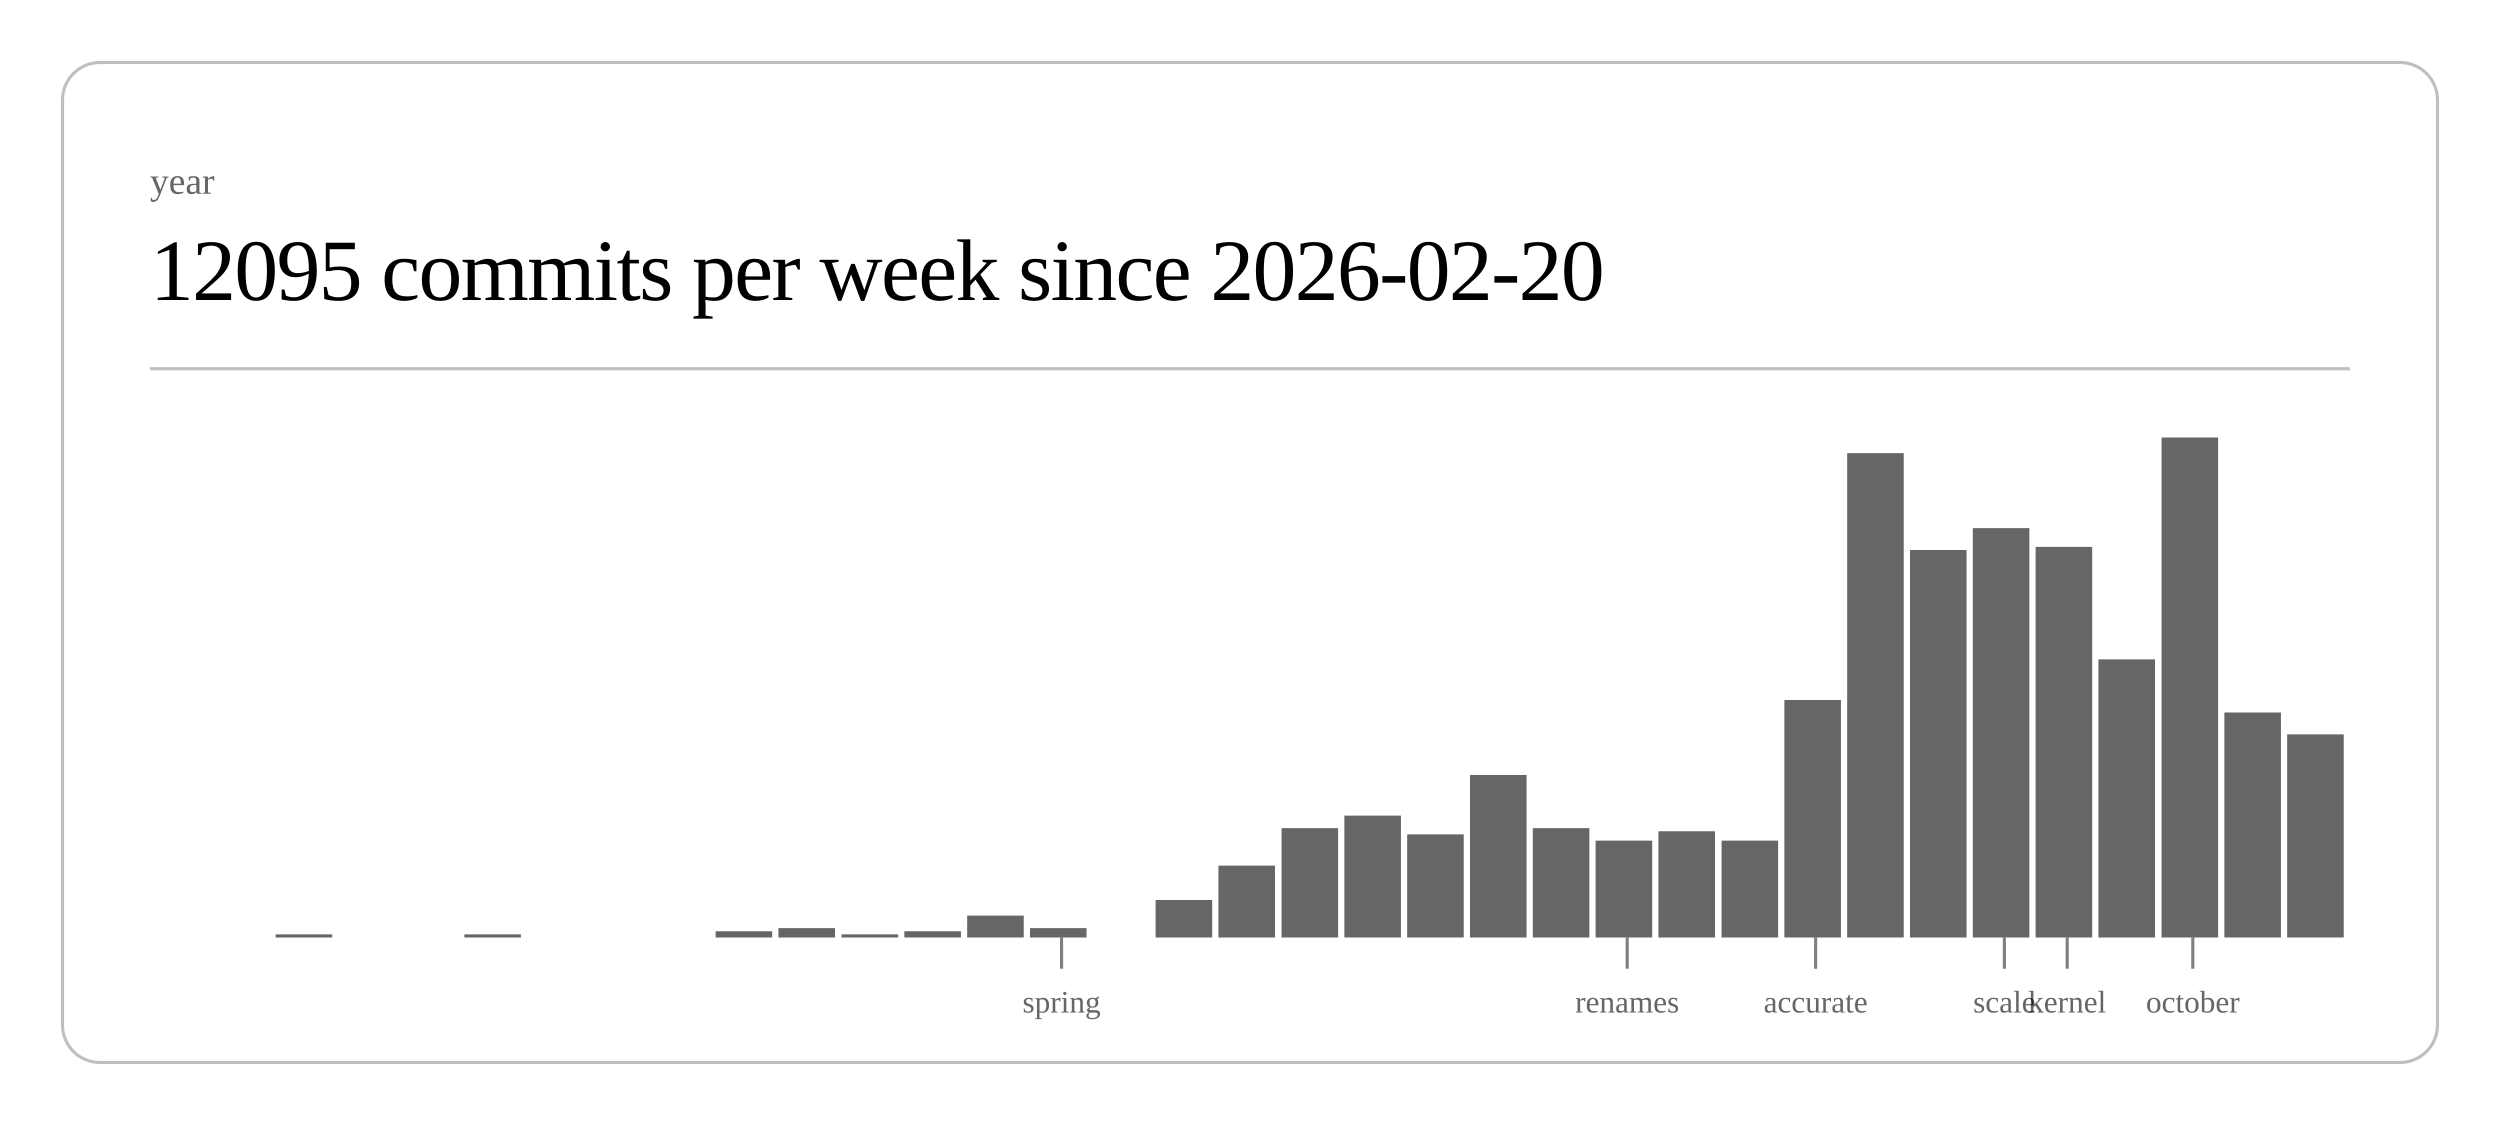
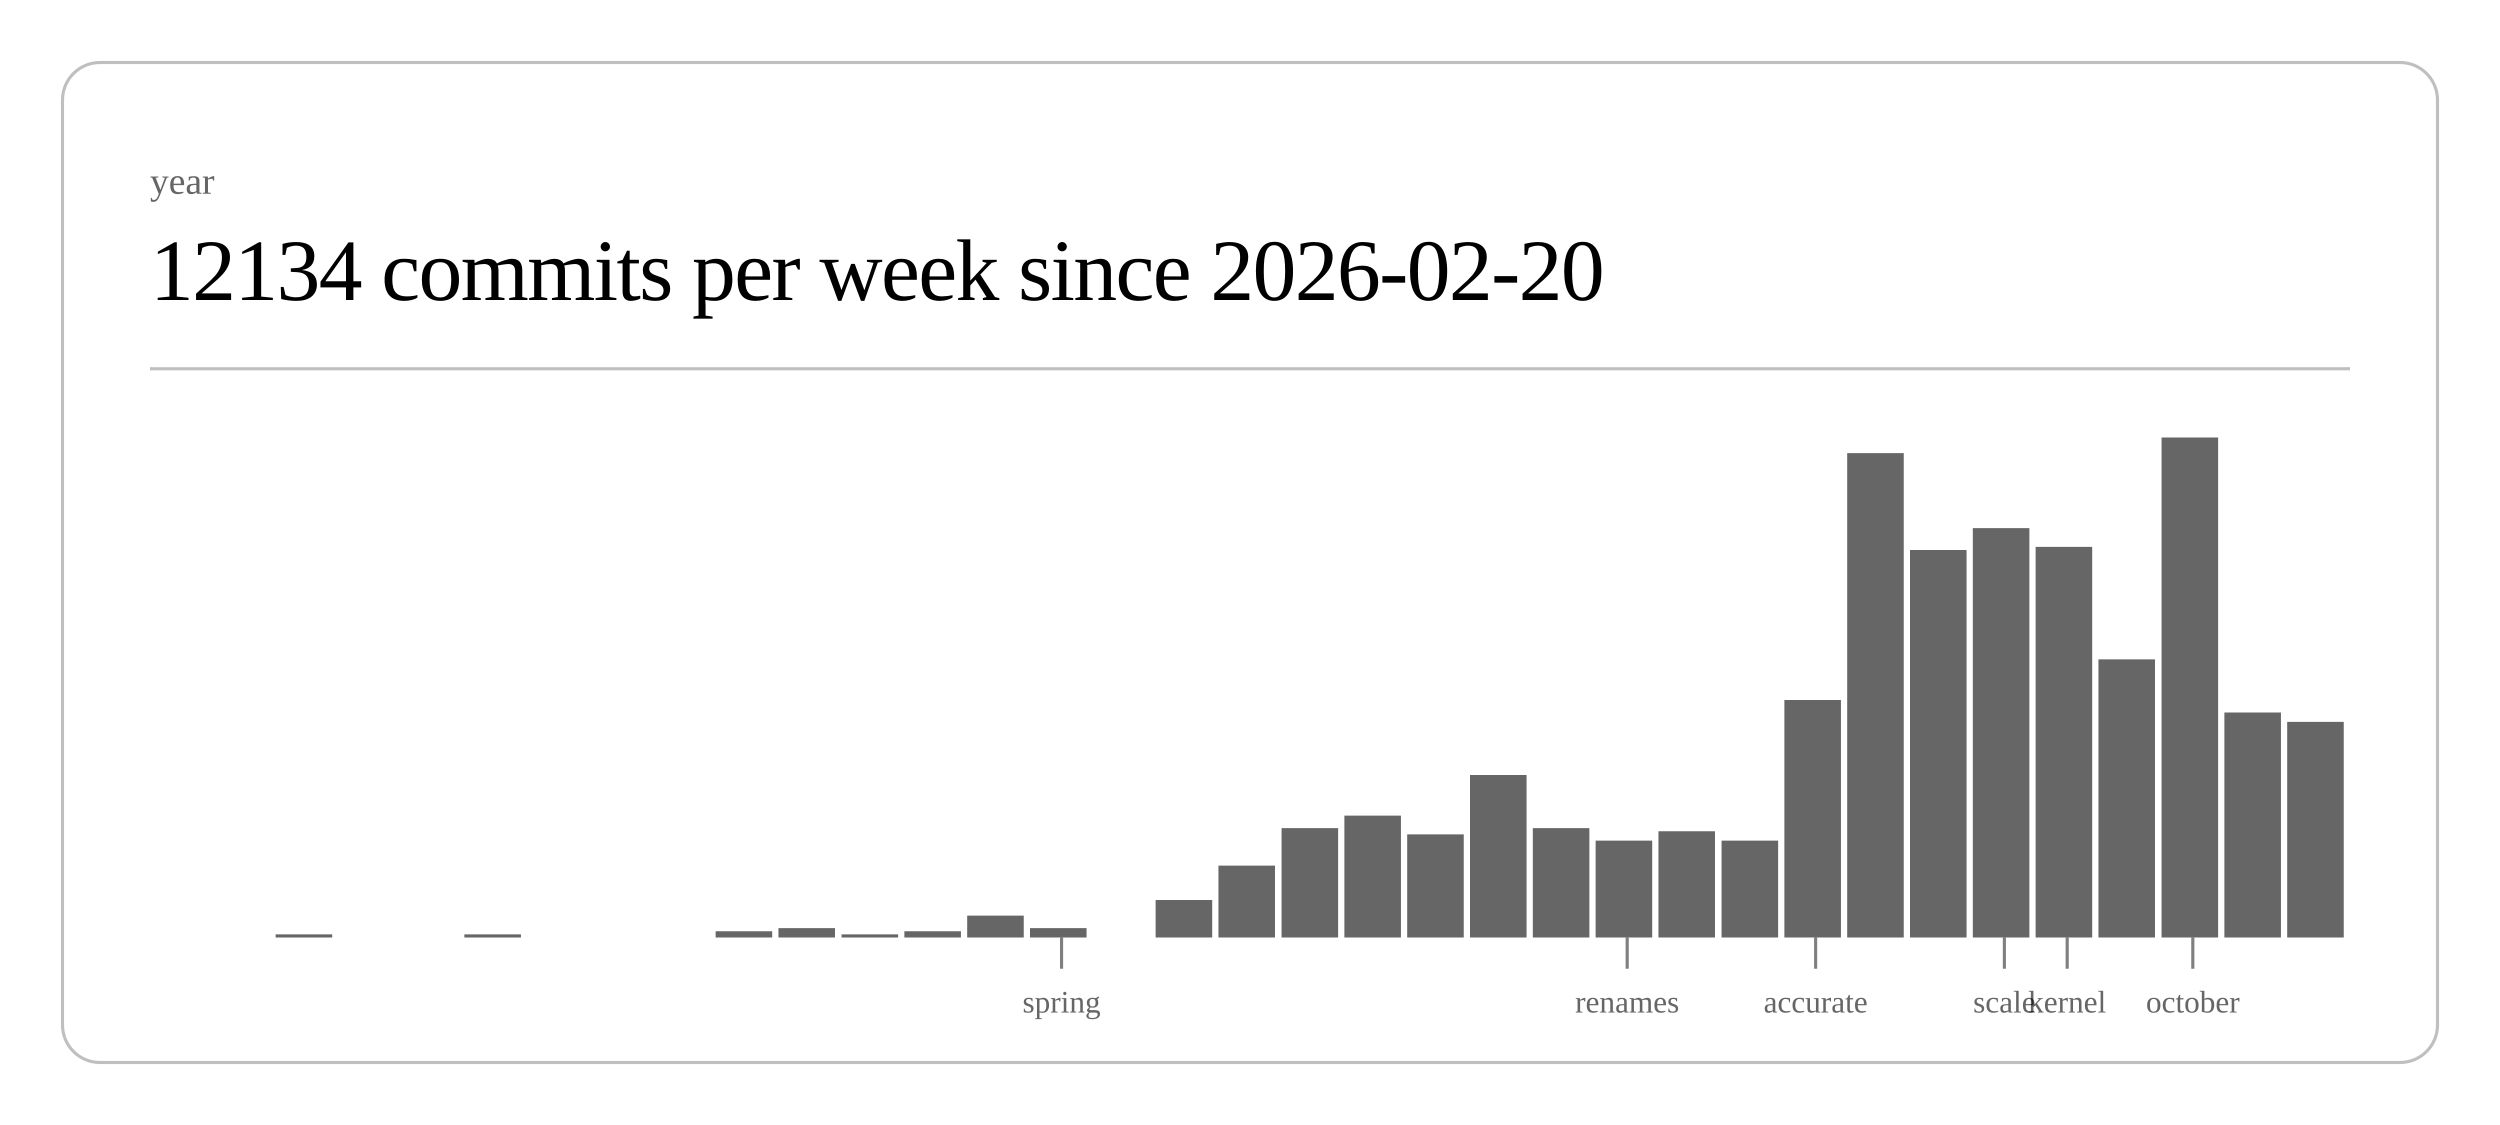
<svg xmlns="http://www.w3.org/2000/svg" class="post-header-svg" viewBox="0 0 800 360" width="800" height="360">
  <rect x="20" y="20" width="760" height="320" rx="12" ry="12" fill="none" stroke="currentColor" stroke-width="1" opacity="0.25" />
  <text fill="currentColor" x="48" y="62" font-size="12" opacity="0.6">year</text>
-   <text fill="currentColor" x="48" y="96" font-size="28" font-weight="300" letter-spacing="-0.5">12095 commits per week since 2026-02-20</text>
+   <text fill="currentColor" x="48" y="96" font-size="28" font-weight="300" letter-spacing="-0.5">12134 commits per week since 2026-02-20</text>
  <line stroke="currentColor" x1="48" y1="118" x2="752" y2="118" stroke-width="1" opacity="0.25" />
  <rect x="88.2" y="299" width="18.1" height="1" fill="currentColor" opacity="0.6" />
  <rect x="148.6" y="299" width="18.1" height="1" fill="currentColor" opacity="0.6" />
  <rect x="229.0" y="298" width="18.1" height="2" fill="currentColor" opacity="0.6" />
  <rect x="249.1" y="297" width="18.1" height="3" fill="currentColor" opacity="0.6" />
  <rect x="269.3" y="299" width="18.1" height="1" fill="currentColor" opacity="0.6" />
  <rect x="289.4" y="298" width="18.1" height="2" fill="currentColor" opacity="0.6" />
  <rect x="309.5" y="293" width="18.1" height="7" fill="currentColor" opacity="0.6" />
  <rect x="329.6" y="297" width="18.1" height="3" fill="currentColor" opacity="0.6" />
  <rect x="369.8" y="288" width="18.1" height="12" fill="currentColor" opacity="0.6" />
  <rect x="389.9" y="277" width="18.1" height="23" fill="currentColor" opacity="0.6" />
  <rect x="410.1" y="265" width="18.1" height="35" fill="currentColor" opacity="0.6" />
  <rect x="430.2" y="261" width="18.1" height="39" fill="currentColor" opacity="0.6" />
  <rect x="450.3" y="267" width="18.1" height="33" fill="currentColor" opacity="0.6" />
  <rect x="470.4" y="248" width="18.1" height="52" fill="currentColor" opacity="0.6" />
  <rect x="490.5" y="265" width="18.1" height="35" fill="currentColor" opacity="0.6" />
  <rect x="510.6" y="269" width="18.1" height="31" fill="currentColor" opacity="0.6" />
  <rect x="530.7" y="266" width="18.1" height="34" fill="currentColor" opacity="0.6" />
  <rect x="550.9" y="269" width="18.1" height="31" fill="currentColor" opacity="0.6" />
  <rect x="571.0" y="224" width="18.1" height="76" fill="currentColor" opacity="0.6" />
  <rect x="591.1" y="145" width="18.1" height="155" fill="currentColor" opacity="0.6" />
  <rect x="611.2" y="176" width="18.1" height="124" fill="currentColor" opacity="0.6" />
  <rect x="631.3" y="169" width="18.1" height="131" fill="currentColor" opacity="0.6" />
  <rect x="651.4" y="175" width="18.1" height="125" fill="currentColor" opacity="0.6" />
  <rect x="671.5" y="211" width="18.1" height="89" fill="currentColor" opacity="0.6" />
  <rect x="691.7" y="140" width="18.1" height="160" fill="currentColor" opacity="0.6" />
  <rect x="711.8" y="228" width="18.1" height="72" fill="currentColor" opacity="0.6" />
-   <rect x="731.9" y="235" width="18.1" height="65" fill="currentColor" opacity="0.6" />
+   <rect x="731.9" y="231" width="18.1" height="69" fill="currentColor" opacity="0.6" />
  <line stroke="currentColor" x1="339.7" y1="300" x2="339.7" y2="310" stroke-width="1" opacity="0.5" />
  <text fill="currentColor" x="339.7" y="324" font-size="10" opacity="0.6" text-anchor="middle">spring</text>
  <line stroke="currentColor" x1="520.7" y1="300" x2="520.7" y2="310" stroke-width="1" opacity="0.5" />
  <text fill="currentColor" x="520.7" y="324" font-size="10" opacity="0.6" text-anchor="middle">renames</text>
  <line stroke="currentColor" x1="581.0" y1="300" x2="581.0" y2="310" stroke-width="1" opacity="0.5" />
  <text fill="currentColor" x="581.0" y="324" font-size="10" opacity="0.6" text-anchor="middle">accurate</text>
  <line stroke="currentColor" x1="641.4" y1="300" x2="641.4" y2="310" stroke-width="1" opacity="0.5" />
  <text fill="currentColor" x="641.4" y="324" font-size="10" opacity="0.6" text-anchor="middle">scale</text>
  <line stroke="currentColor" x1="661.5" y1="300" x2="661.5" y2="310" stroke-width="1" opacity="0.5" />
  <text fill="currentColor" x="661.5" y="324" font-size="10" opacity="0.6" text-anchor="middle">kernel</text>
  <line stroke="currentColor" x1="701.7" y1="300" x2="701.7" y2="310" stroke-width="1" opacity="0.5" />
  <text fill="currentColor" x="701.7" y="324" font-size="10" opacity="0.6" text-anchor="middle">october</text>
</svg>
